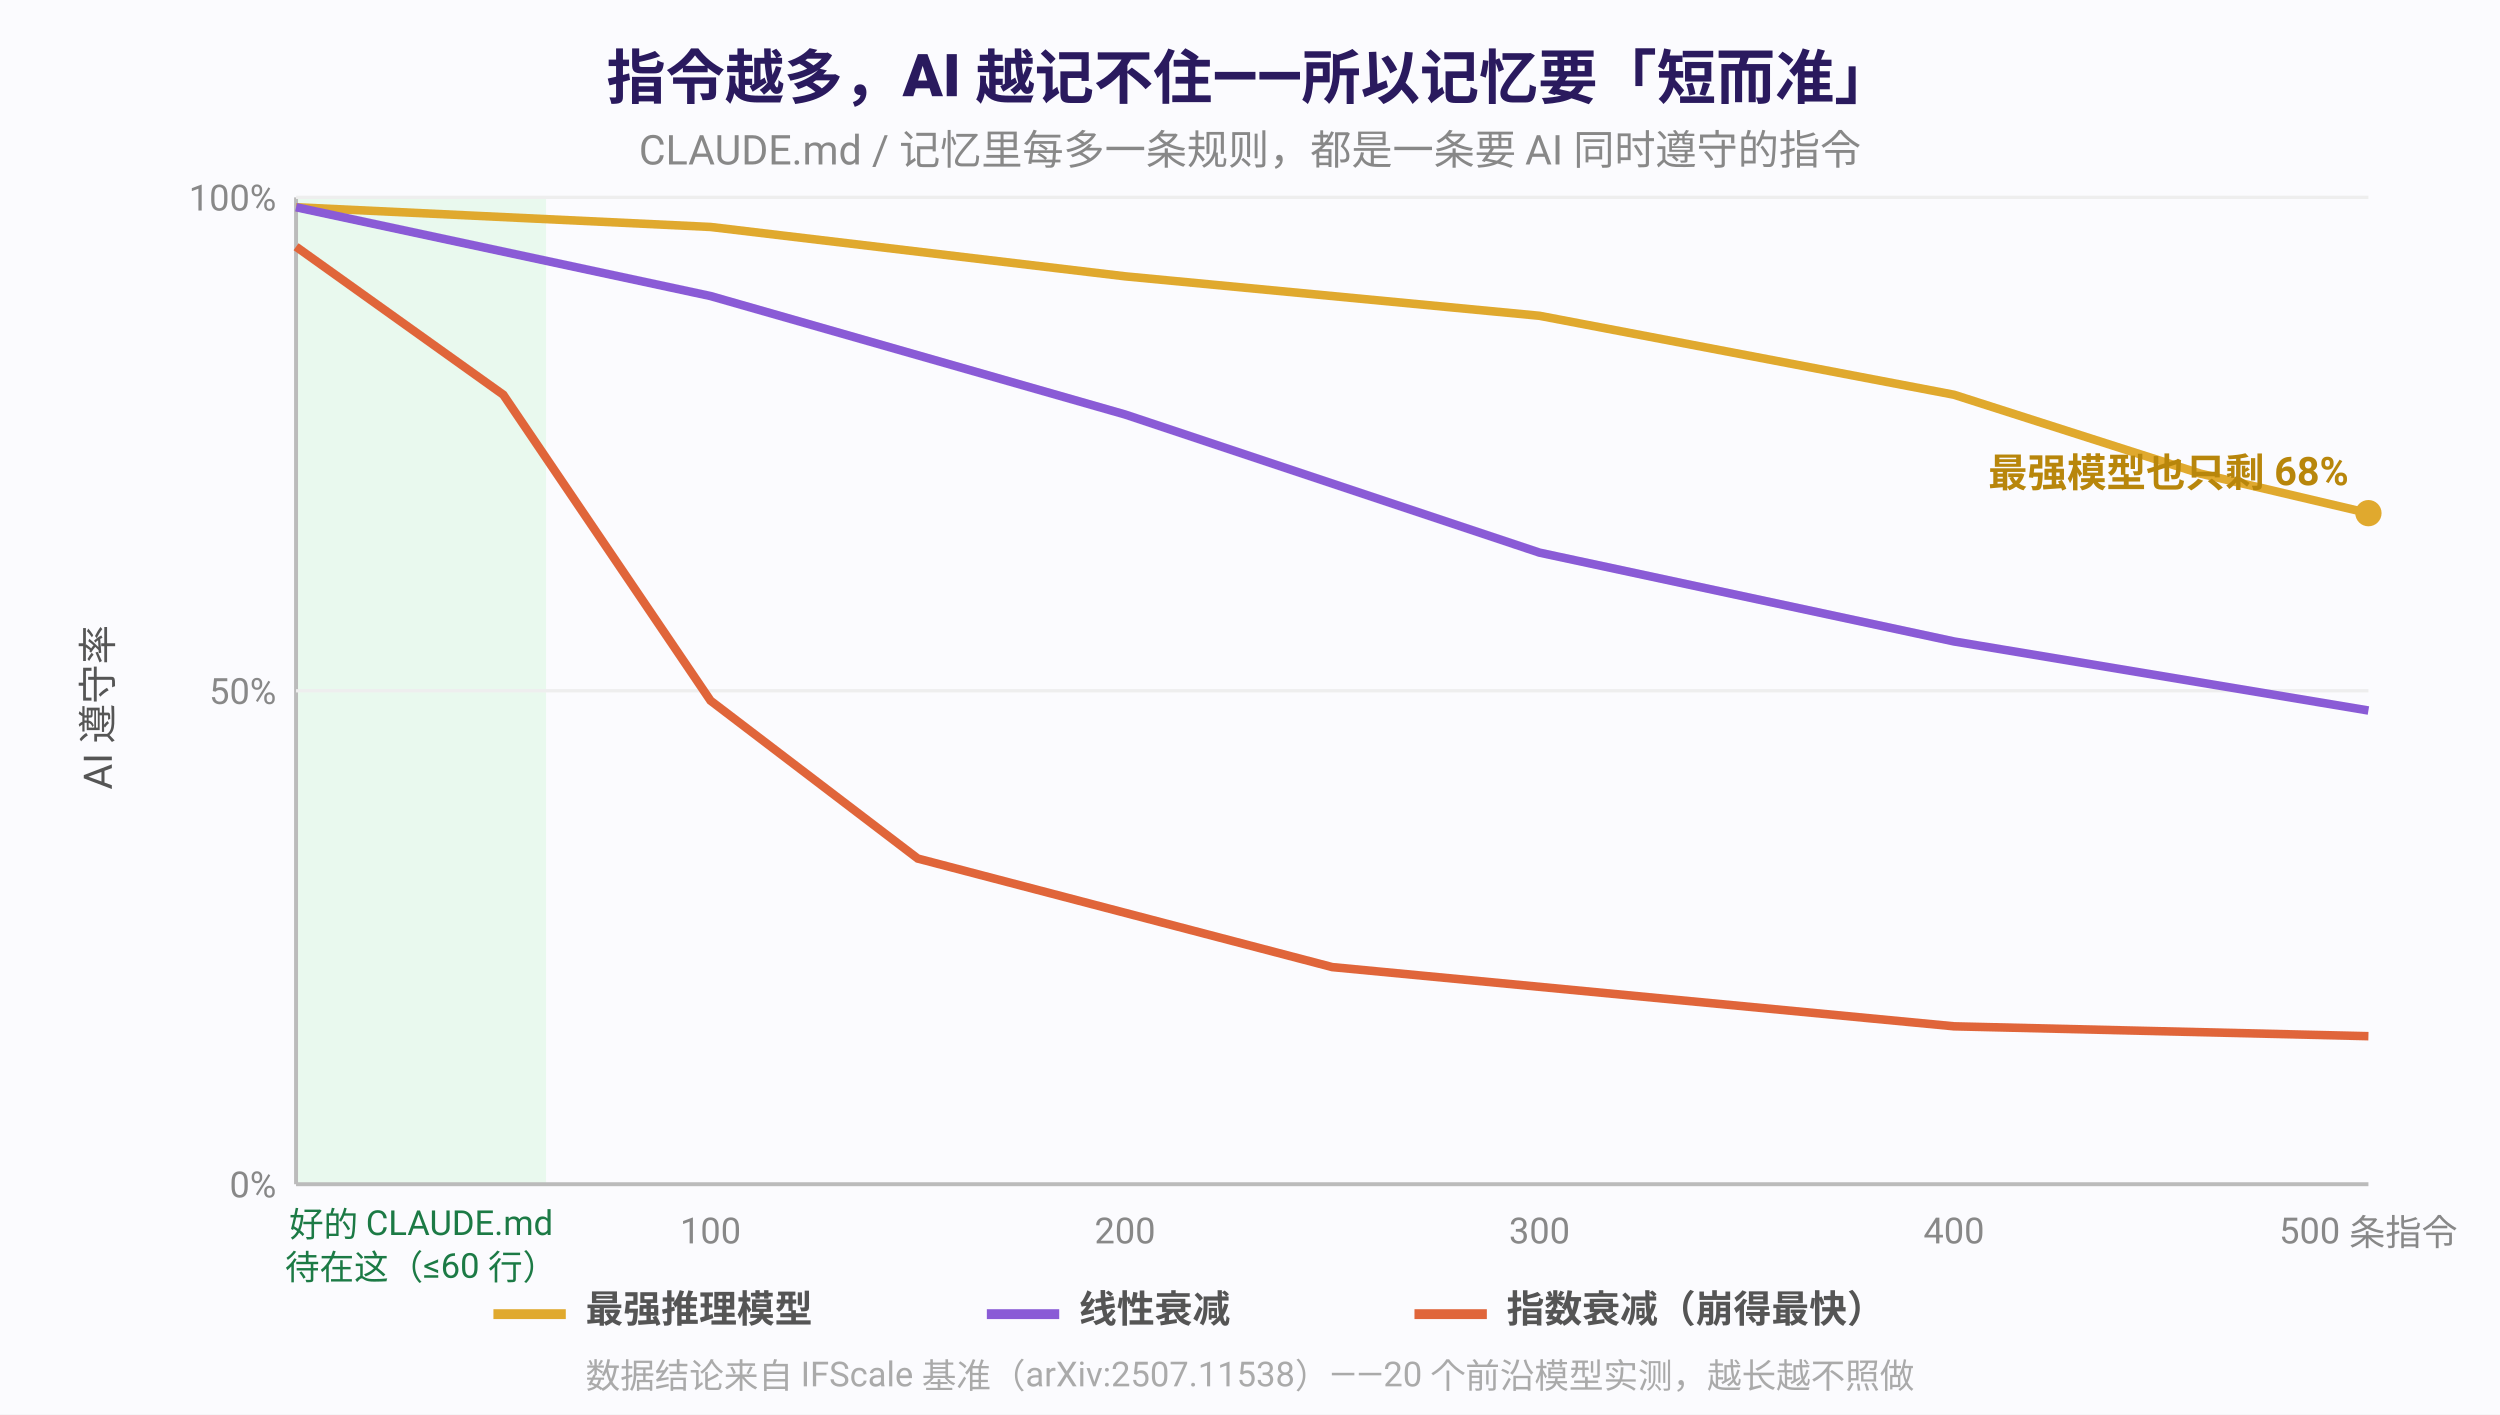
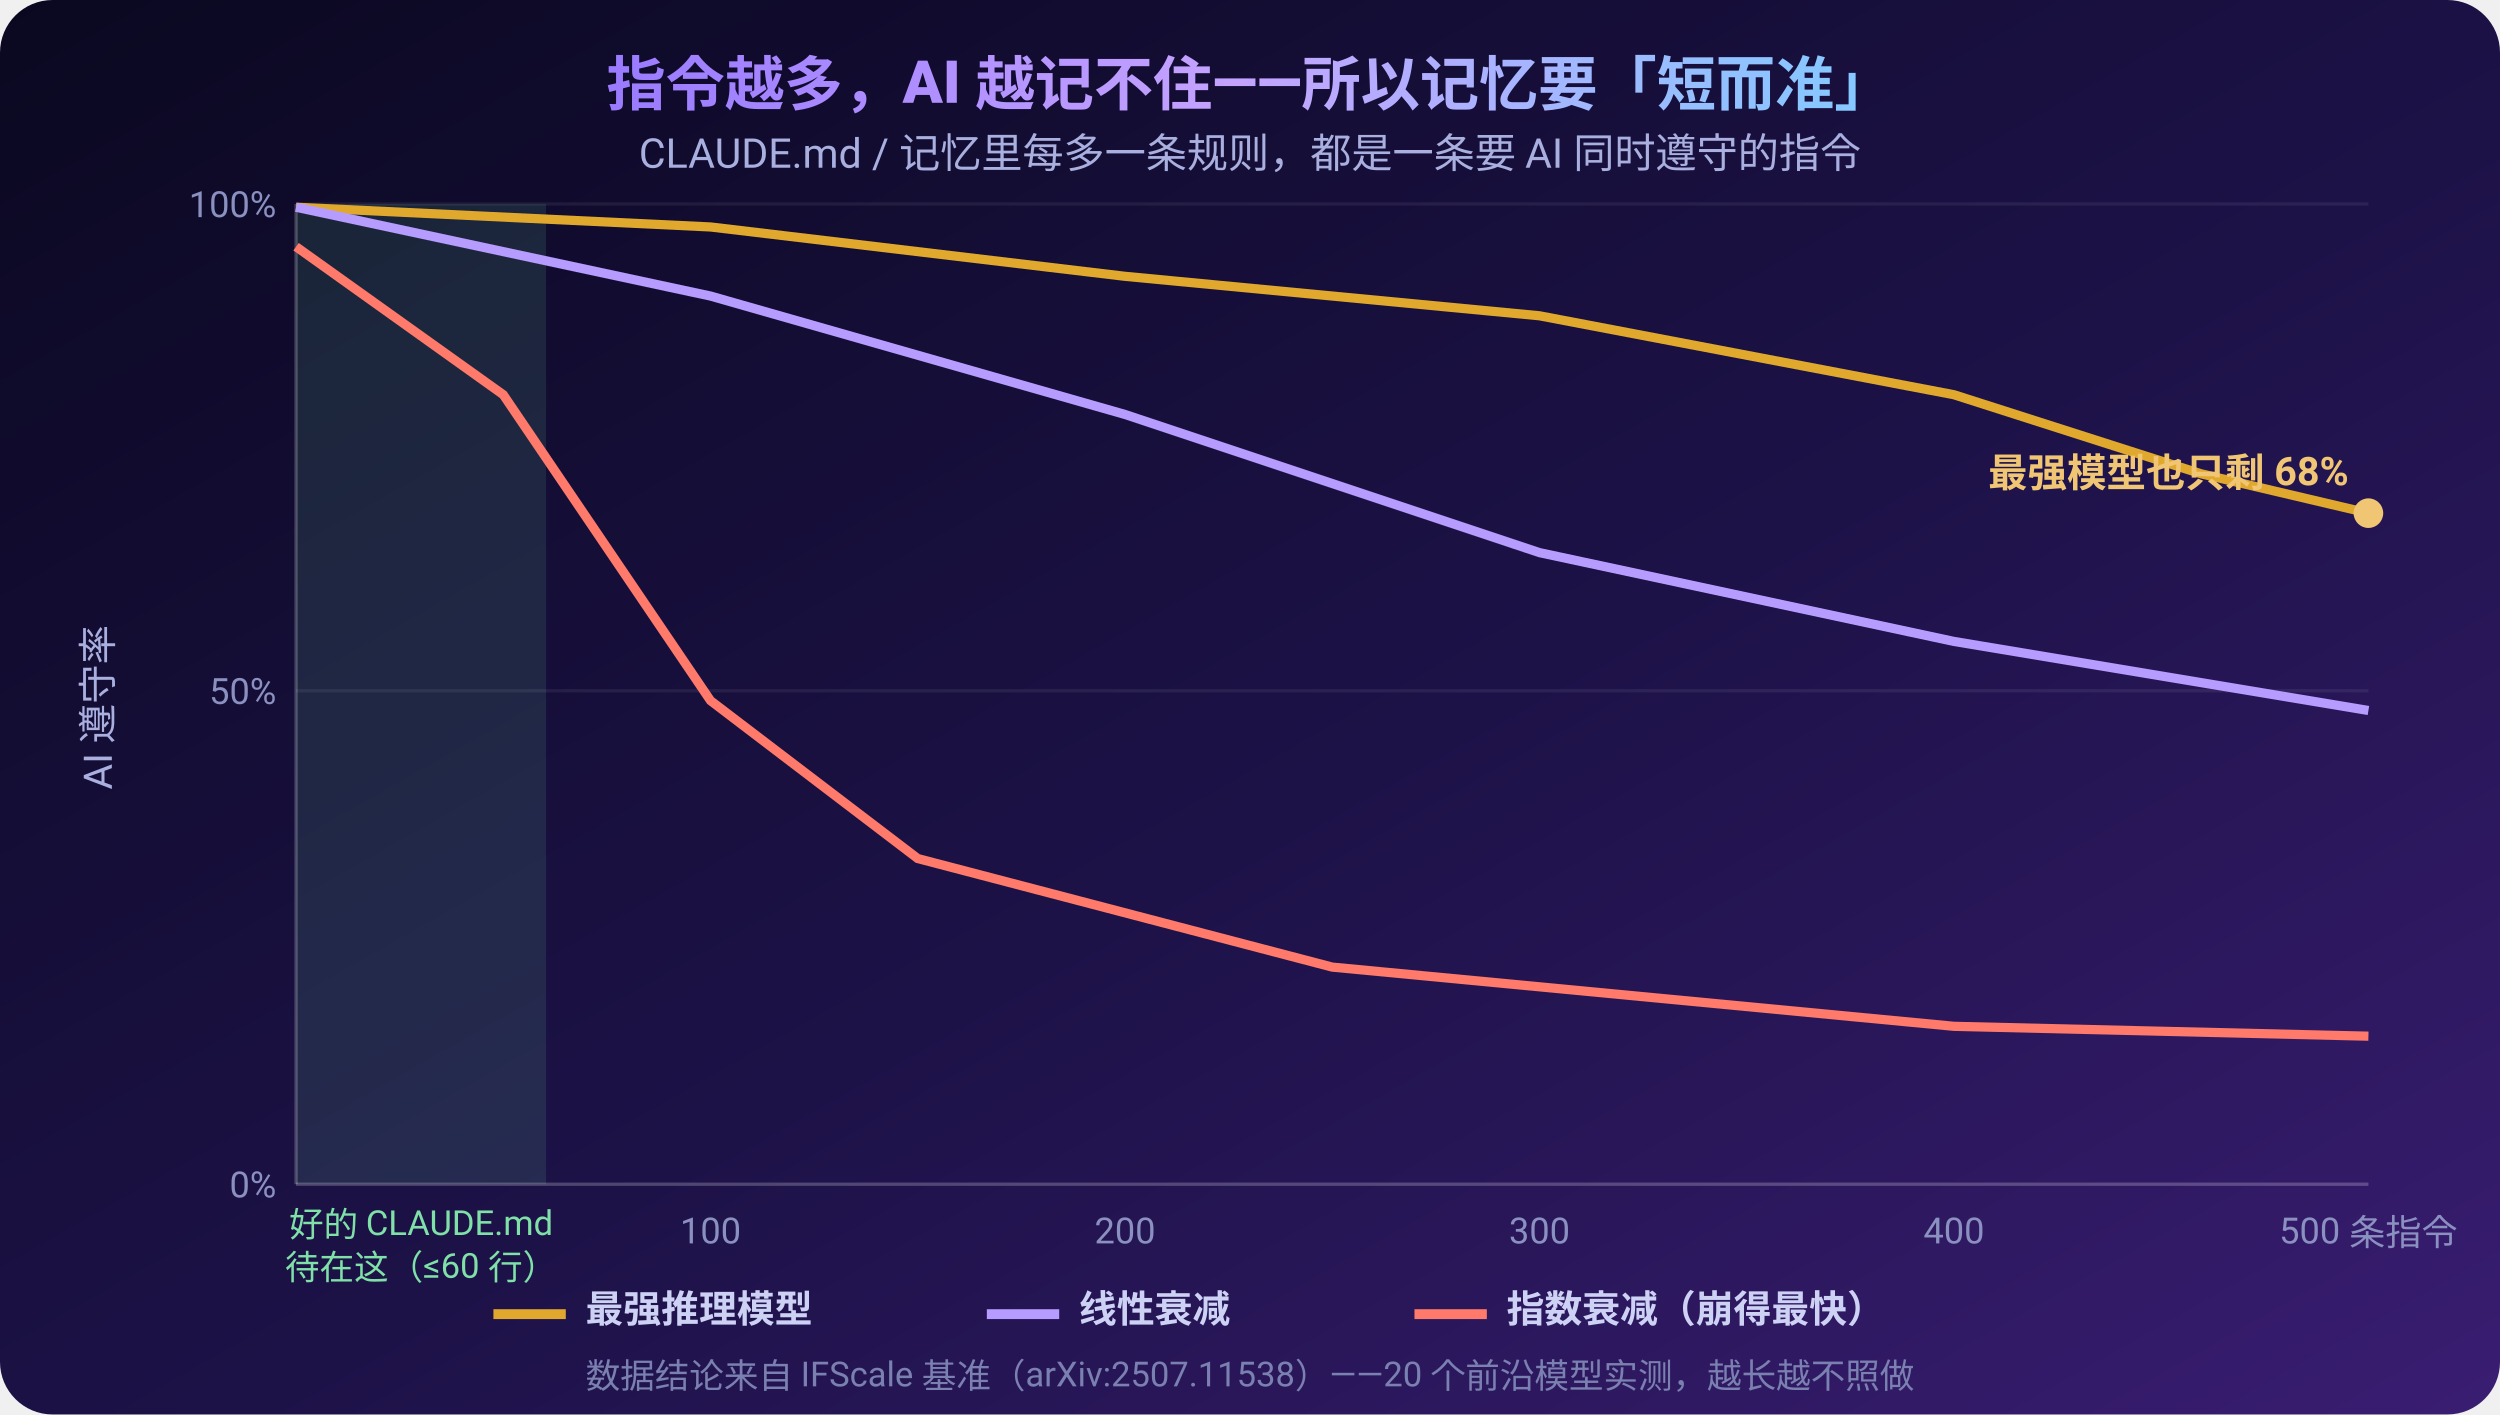
<svg xmlns="http://www.w3.org/2000/svg" viewBox="0 0 760 430" width="760" height="430" font-family="-apple-system,Segoe UI,Roboto,Helvetica,Arial,sans-serif">
-   <rect width="760" height="430" fill="#fbfbfe" />
-   <text x="380" y="30" text-anchor="middle" font-size="18" font-weight="800" fill="#2a1a5e">指令越多，AI 越记不住——所以记忆要「短而准」</text>
-   <text x="380" y="50" text-anchor="middle" font-size="12.5" fill="#888">CLAUDE.md / 记忆里每多一条规则，都是一条要 AI 同时遵守的指令</text>
-   <rect x="90" y="60" width="76" height="300" fill="#e9f9ee" />
-   <text x="128" y="376" text-anchor="middle" font-size="10.5" fill="#1c7a45">好的 CLAUDE.md</text>
-   <text x="128" y="389" text-anchor="middle" font-size="10.5" fill="#1c7a45">待在这（≤60 行）</text>
-   <line x1="90" y1="60" x2="90" y2="360" stroke="#bbb" stroke-width="1.2" />
-   <line x1="90" y1="360" x2="720" y2="360" stroke="#bbb" stroke-width="1.2" />
-   <g font-size="11" fill="#888" text-anchor="end">
-     <text x="84" y="64">100%</text>
-     <line x1="90" y1="60" x2="720" y2="60" stroke="#eee" />
+   <defs>
+     <linearGradient id="bg" x1="0" y1="0" x2="1" y2="1">
+       <stop offset="0" stop-color="#0a0820" />
+       <stop offset="0.55" stop-color="#1d1248" />
+       <stop offset="1" stop-color="#3a1d72" />
+     </linearGradient>
+     <linearGradient id="silk" x1="0" y1="0" x2="1" y2="0">
+       <stop offset="0" stop-color="#9a7bff" />
+       <stop offset="0.5" stop-color="#c4a3ff" />
+       <stop offset="1" stop-color="#86c8ff" />
+     </linearGradient>
+   </defs>
+   <rect width="760" height="430" rx="16" fill="url(#bg)" />
+   <text x="380" y="32" text-anchor="middle" font-size="18" font-weight="800" fill="url(#silk)">指令越多，AI 越记不住——所以记忆要「短而准」</text>
+   <text x="380" y="51" text-anchor="middle" font-size="12.5" fill="#a9b0e0">CLAUDE.md / 记忆里每多一条规则，都是一条要 AI 同时遵守的指令</text>
+   <rect x="90" y="62" width="76" height="298" fill="#6ee7a0" fill-opacity="0.12" />
+   <text x="128" y="376" text-anchor="middle" font-size="10.5" fill="#7fe0a8">好的 CLAUDE.md</text>
+   <text x="128" y="389" text-anchor="middle" font-size="10.5" fill="#7fe0a8">待在这（≤60 行）</text>
+   <line x1="90" y1="62" x2="90" y2="360" stroke="#ffffff" stroke-opacity="0.22" />
+   <line x1="90" y1="360" x2="720" y2="360" stroke="#ffffff" stroke-opacity="0.22" />
+   <g font-size="11" fill="#8a90c0" text-anchor="end">
+     <text x="84" y="66">100%</text>
+     <line x1="90" y1="62" x2="720" y2="62" stroke="#ffffff" stroke-opacity="0.07" />
    <text x="84" y="214">50%</text>
-     <line x1="90" y1="210" x2="720" y2="210" stroke="#eee" />
+     <line x1="90" y1="210" x2="720" y2="210" stroke="#ffffff" stroke-opacity="0.07" />
    <text x="84" y="364">0%</text>
  </g>
-   <text x="34" y="215" text-anchor="middle" font-size="12" fill="#555" transform="rotate(-90 34 215)">AI 遵守率</text>
-   <g font-size="11" fill="#888" text-anchor="middle">
+   <text x="34" y="215" text-anchor="middle" font-size="12" fill="#a9b0e0" transform="rotate(-90 34 215)">AI 遵守率</text>
+   <g font-size="11" fill="#8a90c0" text-anchor="middle">
    <text x="216" y="378">100</text>
    <text x="342" y="378">200</text>
    <text x="468" y="378">300</text>
    <text x="594" y="378">400</text>
    <text x="720" y="378">500 条指令</text>
  </g>
-   <polyline fill="none" stroke="#e0a92e" stroke-width="2.6" points="90,63 216,69 342,84 468,96 594,120 669,144 720,156" />
-   <polyline fill="none" stroke="#8a5bd6" stroke-width="2.6" points="90,63 216,90 342,126 468,168 594,195 720,216" />
-   <polyline fill="none" stroke="#e0653a" stroke-width="2.6" points="90,75 153,120 216,213 279,261 405,294 594,312 720,315" />
-   <circle cx="720" cy="156" r="4" fill="#e0a92e" />
-   <text x="714" y="148" text-anchor="end" font-size="12" font-weight="700" fill="#b8860b">最强模型也只剩 68%</text>
+   <polyline fill="none" stroke="#e0a92e" stroke-width="2.8" points="90,63 216,69 342,84 468,96 594,120 669,144 720,156" />
+   <polyline fill="none" stroke="#b69cff" stroke-width="2.8" points="90,63 216,90 342,126 468,168 594,195 720,216" />
+   <polyline fill="none" stroke="#ff7a6b" stroke-width="2.8" points="90,75 153,120 216,213 279,261 405,294 594,312 720,315" />
+   <circle cx="720" cy="156" r="4.5" fill="#f0c674" />
+   <text x="714" y="148" text-anchor="end" font-size="12" font-weight="700" fill="#f0c674">最强模型也只剩 68%</text>
  <g font-size="11.5" font-weight="600">
    <rect x="150" y="398" width="22" height="3" fill="#e0a92e" />
-     <text x="178" y="402" fill="#555">最强推理模型</text>
-     <rect x="300" y="398" width="22" height="3" fill="#8a5bd6" />
-     <text x="328" y="402" fill="#555">线性衰减</text>
-     <rect x="430" y="398" width="22" height="3" fill="#e0653a" />
-     <text x="458" y="402" fill="#555">指数衰减（崩得最快）</text>
+     <text x="178" y="402" fill="#cdd2f5">最强推理模型</text>
+     <rect x="300" y="398" width="22" height="3" fill="#b69cff" />
+     <text x="328" y="402" fill="#cdd2f5">线性衰减</text>
+     <rect x="430" y="398" width="22" height="3" fill="#ff7a6b" />
+     <text x="458" y="402" fill="#cdd2f5">指数衰减（崩得最快）</text>
  </g>
-   <text x="380" y="422" text-anchor="middle" font-size="10.5" fill="#aaa">数据结论来自 IFScale 基准（arXiv:2507.11538）——20 个前沿模型实测，越长越不照做</text>
+   <text x="380" y="422" text-anchor="middle" font-size="10.5" fill="#7a80b0">数据结论来自 IFScale 基准（arXiv:2507.11538）——20 个前沿模型实测，越长越不照做</text>
</svg>
